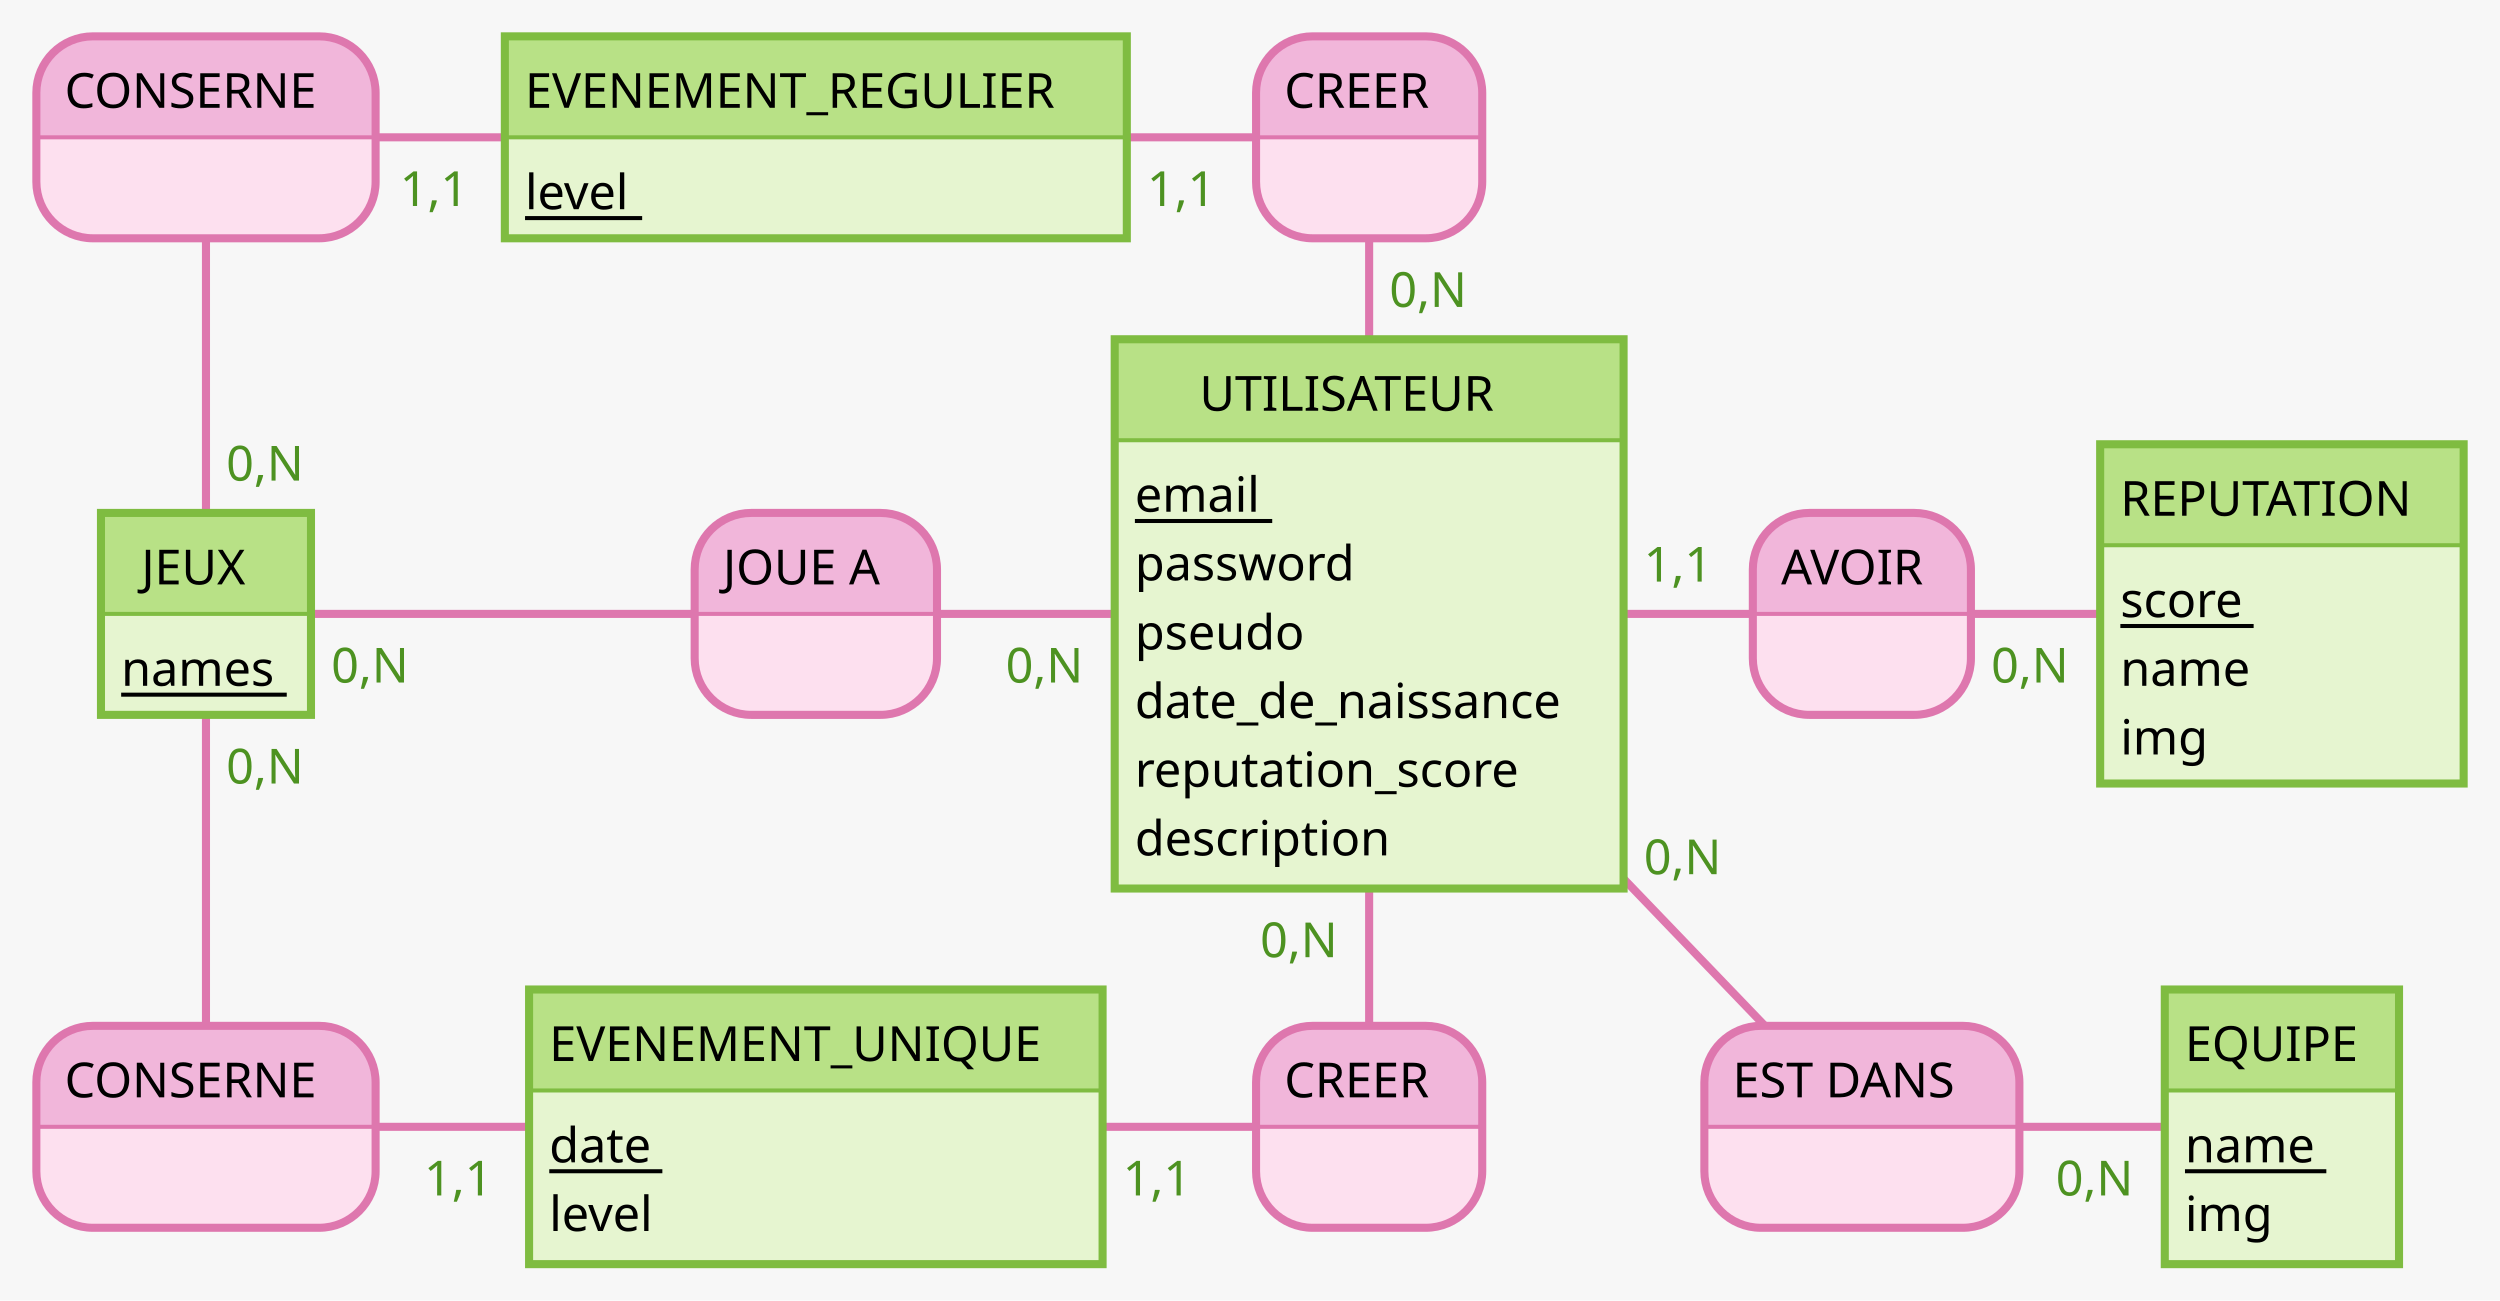
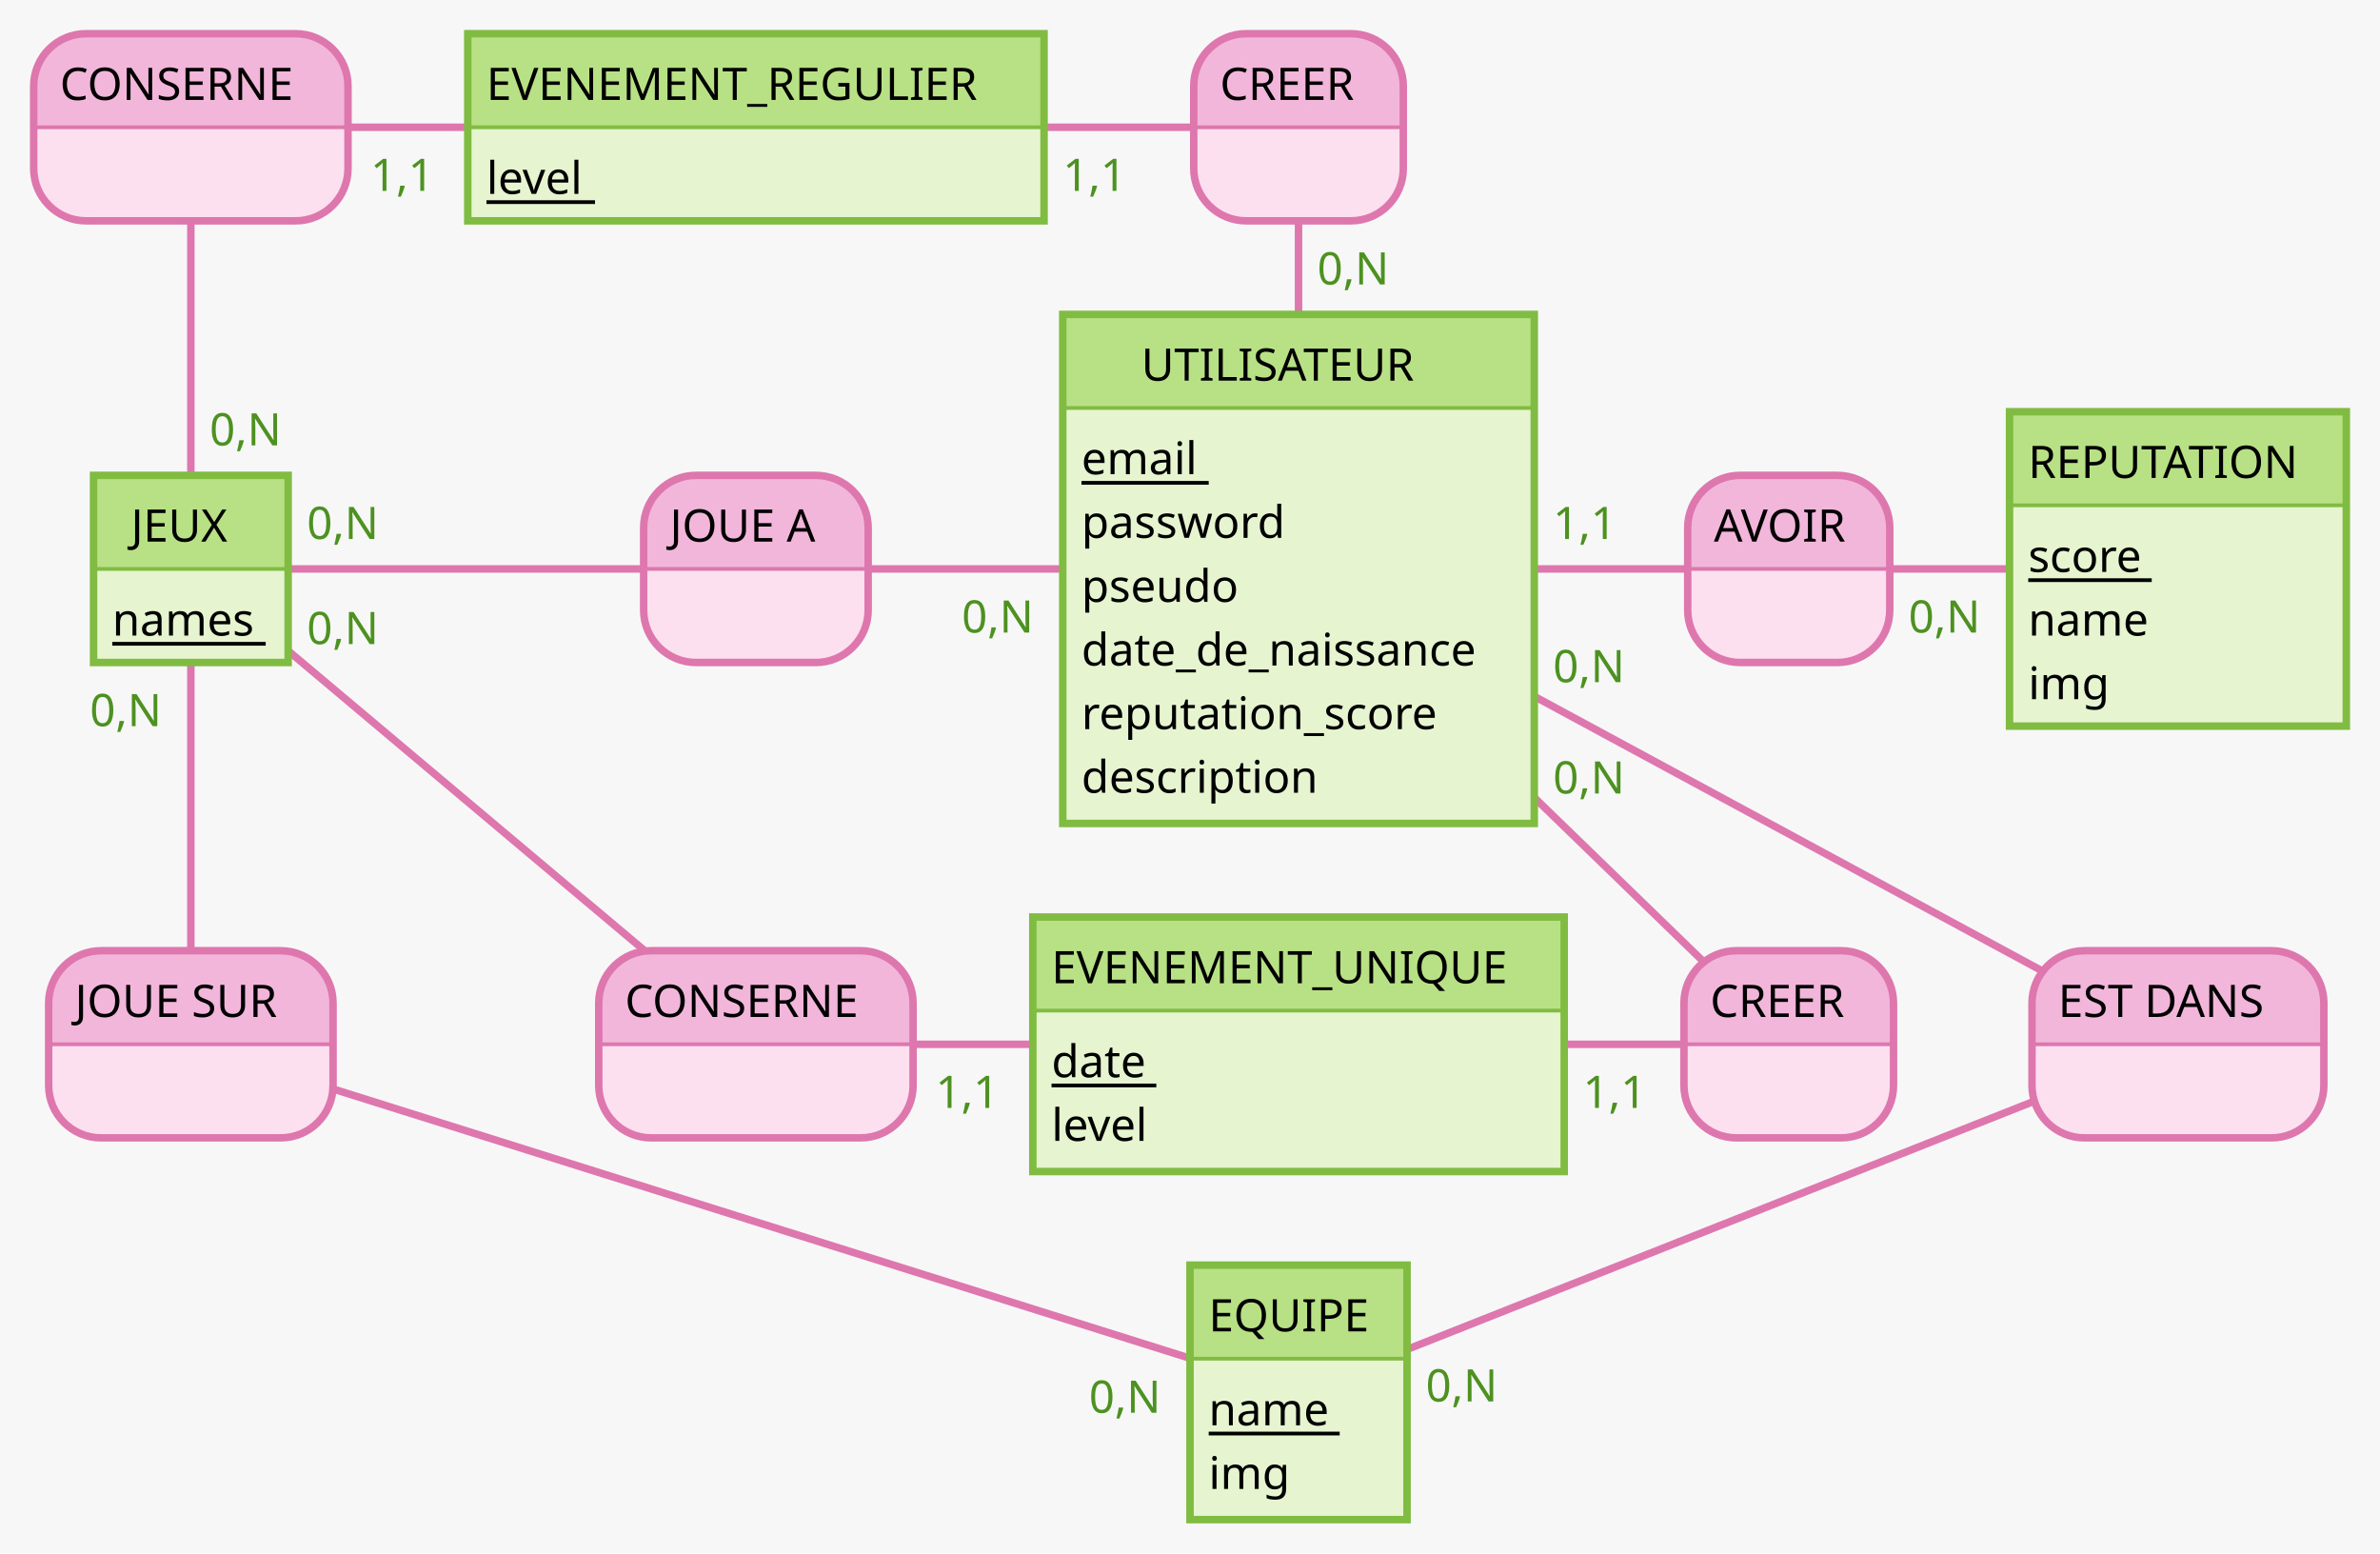
- <svg xmlns="http://www.w3.org/2000/svg" width="619" height="322" view_box="0 0 619 322">\n\n<rect id="frame" x="0" y="0" width="619" height="322" fill="#f7f7f7" stroke="none" stroke-width="0" />
-   <line x1="339" y1="152" x2="461" y2="279" stroke="#de77ae" stroke-width="2" />
-   <text x="407" y="216.452" fill="#4d9221" font-family="Verdana" font-size="12">0,N</text>
-   <line x1="565" y1="279" x2="461" y2="279" stroke="#de77ae" stroke-width="2" />
-   <text x="509" y="296.0" fill="#4d9221" font-family="Verdana" font-size="12">0,N</text>
+ <svg xmlns="http://www.w3.org/2000/svg" width="636" height="415" view_box="0 0 636 415">\n\n<rect id="frame" x="0" y="0" width="636" height="415" fill="#f7f7f7" stroke="none" stroke-width="0" />
+   <line x1="347" y1="152" x2="582" y2="279" stroke="#de77ae" stroke-width="2" />
+   <text x="415" y="182.259" fill="#4d9221" font-family="Verdana" font-size="12">0,N</text>
+   <line x1="347" y1="372" x2="582" y2="279" stroke="#de77ae" stroke-width="2" />
+   <text x="381" y="374.425" fill="#4d9221" font-family="Verdana" font-size="12">0,N</text>
  <g id="association-EST DANS">
-     <path d="M 486 254 a 14 14 90 0 1 14 14 V 279 h -78 V 268 a 14 14 90 0 1 14 -14" fill="#f1b6da" stroke="#f1b6da" stroke-width="0" />
-     <path d="M 500 279.0 v 11 a 14 14 90 0 1 -14 14 H 436 a 14 14 90 0 1 -14 -14 V 279.0 H 78" fill="#fde0ef" stroke="#fde0ef" stroke-width="0" />
-     <rect x="422" y="254" width="78" height="50" fill="none" rx="14" stroke="#de77ae" stroke-width="2" />
-     <line x1="422" y1="279" x2="500" y2="279" stroke="#de77ae" stroke-width="1" />
-     <text x="429" y="271.7" fill="#000000" font-family="Verdana" font-size="12">EST DANS</text>
+     <path d="M 607 254 a 14 14 90 0 1 14 14 V 279 h -78 V 268 a 14 14 90 0 1 14 -14" fill="#f1b6da" stroke="#f1b6da" stroke-width="0" />
+     <path d="M 621 279.0 v 11 a 14 14 90 0 1 -14 14 H 557 a 14 14 90 0 1 -14 -14 V 279.0 H 78" fill="#fde0ef" stroke="#fde0ef" stroke-width="0" />
+     <rect x="543" y="254" width="78" height="50" fill="none" rx="14" stroke="#de77ae" stroke-width="2" />
+     <line x1="543" y1="279" x2="621" y2="279" stroke="#de77ae" stroke-width="1" />
+     <text x="550" y="271.7" fill="#000000" font-family="Verdana" font-size="12">EST DANS</text>
  </g>
-   <line x1="339" y1="152" x2="202" y2="152" stroke="#de77ae" stroke-width="2" />
-   <text x="249" y="169.0" fill="#4d9221" font-family="Verdana" font-size="12">0,N</text>
+   <line x1="347" y1="152" x2="202" y2="152" stroke="#de77ae" stroke-width="2" />
+   <text x="257" y="169.0" fill="#4d9221" font-family="Verdana" font-size="12">0,N</text>
  <line x1="51" y1="152" x2="202" y2="152" stroke="#de77ae" stroke-width="2" />
-   <text x="82" y="169.0" fill="#4d9221" font-family="Verdana" font-size="12">0,N</text>
+   <text x="82" y="144.0" fill="#4d9221" font-family="Verdana" font-size="12">0,N</text>
  <g id="association-JOUE A">
    <path d="M 218 127 a 14 14 90 0 1 14 14 V 152 h -60 V 141 a 14 14 90 0 1 14 -14" fill="#f1b6da" stroke="#f1b6da" stroke-width="0" />
    <path d="M 232 152.0 v 11 a 14 14 90 0 1 -14 14 H 186 a 14 14 90 0 1 -14 -14 V 152.0 H 60" fill="#fde0ef" stroke="#fde0ef" stroke-width="0" />
    <rect x="172" y="127" width="60" height="50" fill="none" rx="14" stroke="#de77ae" stroke-width="2" />
    <line x1="172" y1="152" x2="232" y2="152" stroke="#de77ae" stroke-width="1" />
    <text x="179" y="144.7" fill="#000000" font-family="Verdana" font-size="12">JOUE A</text>
  </g>
-   <line x1="339" y1="152" x2="339" y2="34" stroke="#de77ae" stroke-width="2" />
-   <text x="344.0" y="76" fill="#4d9221" font-family="Verdana" font-size="12">0,N</text>
-   <line x1="202" y1="34" x2="339" y2="34" stroke="#de77ae" stroke-width="2" />
+   <line x1="347" y1="152" x2="347" y2="34" stroke="#de77ae" stroke-width="2" />
+   <text x="352.0" y="76" fill="#4d9221" font-family="Verdana" font-size="12">0,N</text>
+   <line x1="202" y1="34" x2="347" y2="34" stroke="#de77ae" stroke-width="2" />
  <text x="284" y="51.0" fill="#4d9221" font-family="Verdana" font-size="12">1,1</text>
  <g id="association-CREER1">
-     <path d="M 353 9 a 14 14 90 0 1 14 14 V 34 h -56 V 23 a 14 14 90 0 1 14 -14" fill="#f1b6da" stroke="#f1b6da" stroke-width="0" />
-     <path d="M 367 34.0 v 11 a 14 14 90 0 1 -14 14 H 325 a 14 14 90 0 1 -14 -14 V 34.0 H 56" fill="#fde0ef" stroke="#fde0ef" stroke-width="0" />
-     <rect x="311" y="9" width="56" height="50" fill="none" rx="14" stroke="#de77ae" stroke-width="2" />
-     <line x1="311" y1="34" x2="367" y2="34" stroke="#de77ae" stroke-width="1" />
-     <text x="318" y="26.7" fill="#000000" font-family="Verdana" font-size="12">CREER</text>
+     <path d="M 361 9 a 14 14 90 0 1 14 14 V 34 h -56 V 23 a 14 14 90 0 1 14 -14" fill="#f1b6da" stroke="#f1b6da" stroke-width="0" />
+     <path d="M 375 34.0 v 11 a 14 14 90 0 1 -14 14 H 333 a 14 14 90 0 1 -14 -14 V 34.0 H 56" fill="#fde0ef" stroke="#fde0ef" stroke-width="0" />
+     <rect x="319" y="9" width="56" height="50" fill="none" rx="14" stroke="#de77ae" stroke-width="2" />
+     <line x1="319" y1="34" x2="375" y2="34" stroke="#de77ae" stroke-width="1" />
+     <text x="326" y="26.7" fill="#000000" font-family="Verdana" font-size="12">CREER</text>
  </g>
  <line x1="202" y1="34" x2="51" y2="34" stroke="#de77ae" stroke-width="2" />
  <text x="99" y="51.0" fill="#4d9221" font-family="Verdana" font-size="12">1,1</text>
  <line x1="51" y1="152" x2="51" y2="34" stroke="#de77ae" stroke-width="2" />
  <text x="56.0" y="119" fill="#4d9221" font-family="Verdana" font-size="12">0,N</text>
  <g id="association-CONSERNE1">
    <path d="M 79 9 a 14 14 90 0 1 14 14 V 34 h -84 V 23 a 14 14 90 0 1 14 -14" fill="#f1b6da" stroke="#f1b6da" stroke-width="0" />
    <path d="M 93 34.0 v 11 a 14 14 90 0 1 -14 14 H 23 a 14 14 90 0 1 -14 -14 V 34.0 H 84" fill="#fde0ef" stroke="#fde0ef" stroke-width="0" />
    <rect x="9" y="9" width="84" height="50" fill="none" rx="14" stroke="#de77ae" stroke-width="2" />
    <line x1="9" y1="34" x2="93" y2="34" stroke="#de77ae" stroke-width="1" />
    <text x="16" y="26.7" fill="#000000" font-family="Verdana" font-size="12">CONSERNE</text>
  </g>
-   <line x1="202" y1="279" x2="51" y2="279" stroke="#de77ae" stroke-width="2" />
-   <text x="105" y="296.0" fill="#4d9221" font-family="Verdana" font-size="12">1,1</text>
+   <line x1="347" y1="152" x2="478" y2="279" stroke="#de77ae" stroke-width="2" />
+   <text x="415" y="211.992" fill="#4d9221" font-family="Verdana" font-size="12">0,N</text>
+   <line x1="347" y1="279" x2="478" y2="279" stroke="#de77ae" stroke-width="2" />
+   <text x="423" y="296.0" fill="#4d9221" font-family="Verdana" font-size="12">1,1</text>
+   <g id="association-CREER">
+     <path d="M 492 254 a 14 14 90 0 1 14 14 V 279 h -56 V 268 a 14 14 90 0 1 14 -14" fill="#f1b6da" stroke="#f1b6da" stroke-width="0" />
+     <path d="M 506 279.0 v 11 a 14 14 90 0 1 -14 14 H 464 a 14 14 90 0 1 -14 -14 V 279.0 H 56" fill="#fde0ef" stroke="#fde0ef" stroke-width="0" />
+     <rect x="450" y="254" width="56" height="50" fill="none" rx="14" stroke="#de77ae" stroke-width="2" />
+     <line x1="450" y1="279" x2="506" y2="279" stroke="#de77ae" stroke-width="1" />
+     <text x="457" y="271.7" fill="#000000" font-family="Verdana" font-size="12">CREER</text>
+   </g>
+   <line x1="347" y1="279" x2="202" y2="279" stroke="#de77ae" stroke-width="2" />
+   <text x="250" y="296.0" fill="#4d9221" font-family="Verdana" font-size="12">1,1</text>
+   <line x1="51" y1="152" x2="202" y2="279" stroke="#de77ae" stroke-width="2" />
+   <text x="82" y="172.078" fill="#4d9221" font-family="Verdana" font-size="12">0,N</text>
+   <g id="association-CONSERNE">
+     <path d="M 230 254 a 14 14 90 0 1 14 14 V 279 h -84 V 268 a 14 14 90 0 1 14 -14" fill="#f1b6da" stroke="#f1b6da" stroke-width="0" />
+     <path d="M 244 279.0 v 11 a 14 14 90 0 1 -14 14 H 174 a 14 14 90 0 1 -14 -14 V 279.0 H 84" fill="#fde0ef" stroke="#fde0ef" stroke-width="0" />
+     <rect x="160" y="254" width="84" height="50" fill="none" rx="14" stroke="#de77ae" stroke-width="2" />
+     <line x1="160" y1="279" x2="244" y2="279" stroke="#de77ae" stroke-width="1" />
+     <text x="167" y="271.7" fill="#000000" font-family="Verdana" font-size="12">CONSERNE</text>
+   </g>
+   <line x1="347" y1="372" x2="51" y2="279" stroke="#de77ae" stroke-width="2" />
+   <text x="291" y="377.444" fill="#4d9221" font-family="Verdana" font-size="12">0,N</text>
  <line x1="51" y1="152" x2="51" y2="279" stroke="#de77ae" stroke-width="2" />
-   <text x="56.0" y="194" fill="#4d9221" font-family="Verdana" font-size="12">0,N</text>
-   <g id="association-CONSERNE">
-     <path d="M 79 254 a 14 14 90 0 1 14 14 V 279 h -84 V 268 a 14 14 90 0 1 14 -14" fill="#f1b6da" stroke="#f1b6da" stroke-width="0" />
-     <path d="M 93 279.0 v 11 a 14 14 90 0 1 -14 14 H 23 a 14 14 90 0 1 -14 -14 V 279.0 H 84" fill="#fde0ef" stroke="#fde0ef" stroke-width="0" />
-     <rect x="9" y="254" width="84" height="50" fill="none" rx="14" stroke="#de77ae" stroke-width="2" />
-     <line x1="9" y1="279" x2="93" y2="279" stroke="#de77ae" stroke-width="1" />
-     <text x="16" y="271.7" fill="#000000" font-family="Verdana" font-size="12">CONSERNE</text>
+   <text x="24.0" y="194" fill="#4d9221" font-family="Verdana" font-size="12">0,N</text>
+   <g id="association-JOUE SUR">
+     <path d="M 75 254 a 14 14 90 0 1 14 14 V 279 h -76 V 268 a 14 14 90 0 1 14 -14" fill="#f1b6da" stroke="#f1b6da" stroke-width="0" />
+     <path d="M 89 279.0 v 11 a 14 14 90 0 1 -14 14 H 27 a 14 14 90 0 1 -14 -14 V 279.0 H 76" fill="#fde0ef" stroke="#fde0ef" stroke-width="0" />
+     <rect x="13" y="254" width="76" height="50" fill="none" rx="14" stroke="#de77ae" stroke-width="2" />
+     <line x1="13" y1="279" x2="89" y2="279" stroke="#de77ae" stroke-width="1" />
+     <text x="20" y="271.7" fill="#000000" font-family="Verdana" font-size="12">JOUE SUR</text>
  </g>
-   <line x1="339" y1="152" x2="339" y2="279" stroke="#de77ae" stroke-width="2" />
-   <text x="312.0" y="237" fill="#4d9221" font-family="Verdana" font-size="12">0,N</text>
-   <line x1="202" y1="279" x2="339" y2="279" stroke="#de77ae" stroke-width="2" />
-   <text x="278" y="296.0" fill="#4d9221" font-family="Verdana" font-size="12">1,1</text>
-   <g id="association-CREER">
-     <path d="M 353 254 a 14 14 90 0 1 14 14 V 279 h -56 V 268 a 14 14 90 0 1 14 -14" fill="#f1b6da" stroke="#f1b6da" stroke-width="0" />
-     <path d="M 367 279.0 v 11 a 14 14 90 0 1 -14 14 H 325 a 14 14 90 0 1 -14 -14 V 279.0 H 56" fill="#fde0ef" stroke="#fde0ef" stroke-width="0" />
-     <rect x="311" y="254" width="56" height="50" fill="none" rx="14" stroke="#de77ae" stroke-width="2" />
-     <line x1="311" y1="279" x2="367" y2="279" stroke="#de77ae" stroke-width="1" />
-     <text x="318" y="271.7" fill="#000000" font-family="Verdana" font-size="12">CREER</text>
-   </g>
-   <line x1="339" y1="152" x2="461" y2="152" stroke="#de77ae" stroke-width="2" />
-   <text x="407" y="144.0" fill="#4d9221" font-family="Verdana" font-size="12">1,1</text>
-   <line x1="565" y1="152" x2="461" y2="152" stroke="#de77ae" stroke-width="2" />
-   <text x="493" y="169.0" fill="#4d9221" font-family="Verdana" font-size="12">0,N</text>
+   <line x1="347" y1="152" x2="478" y2="152" stroke="#de77ae" stroke-width="2" />
+   <text x="415" y="144.0" fill="#4d9221" font-family="Verdana" font-size="12">1,1</text>
+   <line x1="582" y1="152" x2="478" y2="152" stroke="#de77ae" stroke-width="2" />
+   <text x="510" y="169.0" fill="#4d9221" font-family="Verdana" font-size="12">0,N</text>
  <g id="association-AVOIR">
-     <path d="M 474 127 a 14 14 90 0 1 14 14 V 152 h -54 V 141 a 14 14 90 0 1 14 -14" fill="#f1b6da" stroke="#f1b6da" stroke-width="0" />
-     <path d="M 488 152.0 v 11 a 14 14 90 0 1 -14 14 H 448 a 14 14 90 0 1 -14 -14 V 152.0 H 54" fill="#fde0ef" stroke="#fde0ef" stroke-width="0" />
-     <rect x="434" y="127" width="54" height="50" fill="none" rx="14" stroke="#de77ae" stroke-width="2" />
-     <line x1="434" y1="152" x2="488" y2="152" stroke="#de77ae" stroke-width="1" />
-     <text x="441" y="144.7" fill="#000000" font-family="Verdana" font-size="12">AVOIR</text>
+     <path d="M 491 127 a 14 14 90 0 1 14 14 V 152 h -54 V 141 a 14 14 90 0 1 14 -14" fill="#f1b6da" stroke="#f1b6da" stroke-width="0" />
+     <path d="M 505 152.0 v 11 a 14 14 90 0 1 -14 14 H 465 a 14 14 90 0 1 -14 -14 V 152.0 H 54" fill="#fde0ef" stroke="#fde0ef" stroke-width="0" />
+     <rect x="451" y="127" width="54" height="50" fill="none" rx="14" stroke="#de77ae" stroke-width="2" />
+     <line x1="451" y1="152" x2="505" y2="152" stroke="#de77ae" stroke-width="1" />
+     <text x="458" y="144.7" fill="#000000" font-family="Verdana" font-size="12">AVOIR</text>
  </g>
  <g id="entity-EVENEMENT_REGULIER">
    <g id="frame-EVENEMENT_REGULIER">
      <rect x="125" y="9" width="154" height="25" fill="#b8e186" stroke="#b8e186" stroke-width="0" />
      <rect x="125" y="34.0" width="154" height="25" fill="#e6f5d0" stroke="#e6f5d0" stroke-width="0" />
      <rect x="125" y="9" width="154" height="50" fill="none" stroke="#7fbc41" stroke-width="2" />
      <line x1="125" y1="34" x2="279" y2="34" stroke="#7fbc41" stroke-width="1" />
    </g>
    <text x="130" y="26.7" fill="#000000" font-family="Verdana" font-size="12">EVENEMENT_REGULIER</text>
    <text x="130" y="51.8" fill="#000000" font-family="Verdana" font-size="12">level</text>
    <line x1="130" y1="54" x2="159" y2="54" stroke="#000000" stroke-width="1" />
  </g>
  <g id="entity-UTILISATEUR">
    <g id="frame-UTILISATEUR">
-       <rect x="276" y="84" width="126" height="25" fill="#b8e186" stroke="#b8e186" stroke-width="0" />
-       <rect x="276" y="109.0" width="126" height="111" fill="#e6f5d0" stroke="#e6f5d0" stroke-width="0" />
-       <rect x="276" y="84" width="126" height="136" fill="none" stroke="#7fbc41" stroke-width="2" />
-       <line x1="276" y1="109" x2="402" y2="109" stroke="#7fbc41" stroke-width="1" />
+       <rect x="284" y="84" width="126" height="25" fill="#b8e186" stroke="#b8e186" stroke-width="0" />
+       <rect x="284" y="109.0" width="126" height="111" fill="#e6f5d0" stroke="#e6f5d0" stroke-width="0" />
+       <rect x="284" y="84" width="126" height="136" fill="none" stroke="#7fbc41" stroke-width="2" />
+       <line x1="284" y1="109" x2="410" y2="109" stroke="#7fbc41" stroke-width="1" />
    </g>
-     <text x="297" y="101.7" fill="#000000" font-family="Verdana" font-size="12">UTILISATEUR</text>
-     <text x="281" y="126.7" fill="#000000" font-family="Verdana" font-size="12">email</text>
-     <line x1="281" y1="129" x2="315" y2="129" stroke="#000000" stroke-width="1" />
-     <text x="281" y="143.7" fill="#000000" font-family="Verdana" font-size="12">password</text>
-     <text x="281" y="160.8" fill="#000000" font-family="Verdana" font-size="12">pseudo</text>
-     <text x="281" y="177.8" fill="#000000" font-family="Verdana" font-size="12">date_de_naissance</text>
-     <text x="281" y="194.8" fill="#000000" font-family="Verdana" font-size="12">reputation_score</text>
-     <text x="281" y="211.8" fill="#000000" font-family="Verdana" font-size="12">description</text>
+     <text x="305" y="101.7" fill="#000000" font-family="Verdana" font-size="12">UTILISATEUR</text>
+     <text x="289" y="126.7" fill="#000000" font-family="Verdana" font-size="12">email</text>
+     <line x1="289" y1="129" x2="323" y2="129" stroke="#000000" stroke-width="1" />
+     <text x="289" y="143.7" fill="#000000" font-family="Verdana" font-size="12">password</text>
+     <text x="289" y="160.8" fill="#000000" font-family="Verdana" font-size="12">pseudo</text>
+     <text x="289" y="177.8" fill="#000000" font-family="Verdana" font-size="12">date_de_naissance</text>
+     <text x="289" y="194.8" fill="#000000" font-family="Verdana" font-size="12">reputation_score</text>
+     <text x="289" y="211.8" fill="#000000" font-family="Verdana" font-size="12">description</text>
  </g>
  <g id="entity-JEUX">
    <g id="frame-JEUX">
      <rect x="25" y="127" width="52" height="25" fill="#b8e186" stroke="#b8e186" stroke-width="0" />
      <rect x="25" y="152.0" width="52" height="25" fill="#e6f5d0" stroke="#e6f5d0" stroke-width="0" />
      <rect x="25" y="127" width="52" height="50" fill="none" stroke="#7fbc41" stroke-width="2" />
      <line x1="25" y1="152" x2="77" y2="152" stroke="#7fbc41" stroke-width="1" />
    </g>
    <text x="35" y="144.7" fill="#000000" font-family="Verdana" font-size="12">JEUX</text>
    <text x="30" y="169.8" fill="#000000" font-family="Verdana" font-size="12">names</text>
    <line x1="30" y1="172" x2="71" y2="172" stroke="#000000" stroke-width="1" />
  </g>
  <g id="entity-REPUTATION">
    <g id="frame-REPUTATION">
-       <rect x="520" y="110" width="90" height="25" fill="#b8e186" stroke="#b8e186" stroke-width="0" />
-       <rect x="520" y="135.0" width="90" height="59" fill="#e6f5d0" stroke="#e6f5d0" stroke-width="0" />
-       <rect x="520" y="110" width="90" height="84" fill="none" stroke="#7fbc41" stroke-width="2" />
-       <line x1="520" y1="135" x2="610" y2="135" stroke="#7fbc41" stroke-width="1" />
+       <rect x="537" y="110" width="90" height="25" fill="#b8e186" stroke="#b8e186" stroke-width="0" />
+       <rect x="537" y="135.0" width="90" height="59" fill="#e6f5d0" stroke="#e6f5d0" stroke-width="0" />
+       <rect x="537" y="110" width="90" height="84" fill="none" stroke="#7fbc41" stroke-width="2" />
+       <line x1="537" y1="135" x2="627" y2="135" stroke="#7fbc41" stroke-width="1" />
    </g>
-     <text x="525" y="127.7" fill="#000000" font-family="Verdana" font-size="12">REPUTATION</text>
-     <text x="525" y="152.8" fill="#000000" font-family="Verdana" font-size="12">score</text>
-     <line x1="525" y1="155" x2="558" y2="155" stroke="#000000" stroke-width="1" />
-     <text x="525" y="169.8" fill="#000000" font-family="Verdana" font-size="12">name</text>
-     <text x="525" y="186.8" fill="#000000" font-family="Verdana" font-size="12">img</text>
+     <text x="542" y="127.7" fill="#000000" font-family="Verdana" font-size="12">REPUTATION</text>
+     <text x="542" y="152.8" fill="#000000" font-family="Verdana" font-size="12">score</text>
+     <line x1="542" y1="155" x2="575" y2="155" stroke="#000000" stroke-width="1" />
+     <text x="542" y="169.8" fill="#000000" font-family="Verdana" font-size="12">name</text>
+     <text x="542" y="186.8" fill="#000000" font-family="Verdana" font-size="12">img</text>
  </g>
  <g id="entity-EQUIPE">
    <g id="frame-EQUIPE">
-       <rect x="536" y="245" width="58" height="25" fill="#b8e186" stroke="#b8e186" stroke-width="0" />
-       <rect x="536" y="270.0" width="58" height="43" fill="#e6f5d0" stroke="#e6f5d0" stroke-width="0" />
-       <rect x="536" y="245" width="58" height="68" fill="none" stroke="#7fbc41" stroke-width="2" />
-       <line x1="536" y1="270" x2="594" y2="270" stroke="#7fbc41" stroke-width="1" />
+       <rect x="318" y="338" width="58" height="25" fill="#b8e186" stroke="#b8e186" stroke-width="0" />
+       <rect x="318" y="363.0" width="58" height="43" fill="#e6f5d0" stroke="#e6f5d0" stroke-width="0" />
+       <rect x="318" y="338" width="58" height="68" fill="none" stroke="#7fbc41" stroke-width="2" />
+       <line x1="318" y1="363" x2="376" y2="363" stroke="#7fbc41" stroke-width="1" />
    </g>
-     <text x="541" y="262.7" fill="#000000" font-family="Verdana" font-size="12">EQUIPE</text>
-     <text x="541" y="287.8" fill="#000000" font-family="Verdana" font-size="12">name</text>
-     <line x1="541" y1="290" x2="576" y2="290" stroke="#000000" stroke-width="1" />
-     <text x="541" y="304.8" fill="#000000" font-family="Verdana" font-size="12">img</text>
+     <text x="323" y="355.7" fill="#000000" font-family="Verdana" font-size="12">EQUIPE</text>
+     <text x="323" y="380.8" fill="#000000" font-family="Verdana" font-size="12">name</text>
+     <line x1="323" y1="383" x2="358" y2="383" stroke="#000000" stroke-width="1" />
+     <text x="323" y="397.8" fill="#000000" font-family="Verdana" font-size="12">img</text>
  </g>
  <g id="entity-EVENEMENT_UNIQUE">
    <g id="frame-EVENEMENT_UNIQUE">
-       <rect x="131" y="245" width="142" height="25" fill="#b8e186" stroke="#b8e186" stroke-width="0" />
-       <rect x="131" y="270.0" width="142" height="43" fill="#e6f5d0" stroke="#e6f5d0" stroke-width="0" />
-       <rect x="131" y="245" width="142" height="68" fill="none" stroke="#7fbc41" stroke-width="2" />
-       <line x1="131" y1="270" x2="273" y2="270" stroke="#7fbc41" stroke-width="1" />
+       <rect x="276" y="245" width="142" height="25" fill="#b8e186" stroke="#b8e186" stroke-width="0" />
+       <rect x="276" y="270.0" width="142" height="43" fill="#e6f5d0" stroke="#e6f5d0" stroke-width="0" />
+       <rect x="276" y="245" width="142" height="68" fill="none" stroke="#7fbc41" stroke-width="2" />
+       <line x1="276" y1="270" x2="418" y2="270" stroke="#7fbc41" stroke-width="1" />
    </g>
-     <text x="136" y="262.7" fill="#000000" font-family="Verdana" font-size="12">EVENEMENT_UNIQUE</text>
-     <text x="136" y="287.8" fill="#000000" font-family="Verdana" font-size="12">date</text>
-     <line x1="136" y1="290" x2="164" y2="290" stroke="#000000" stroke-width="1" />
-     <text x="136" y="304.8" fill="#000000" font-family="Verdana" font-size="12">level</text>
+     <text x="281" y="262.7" fill="#000000" font-family="Verdana" font-size="12">EVENEMENT_UNIQUE</text>
+     <text x="281" y="287.8" fill="#000000" font-family="Verdana" font-size="12">date</text>
+     <line x1="281" y1="290" x2="309" y2="290" stroke="#000000" stroke-width="1" />
+     <text x="281" y="304.8" fill="#000000" font-family="Verdana" font-size="12">level</text>
  </g>
</svg>
